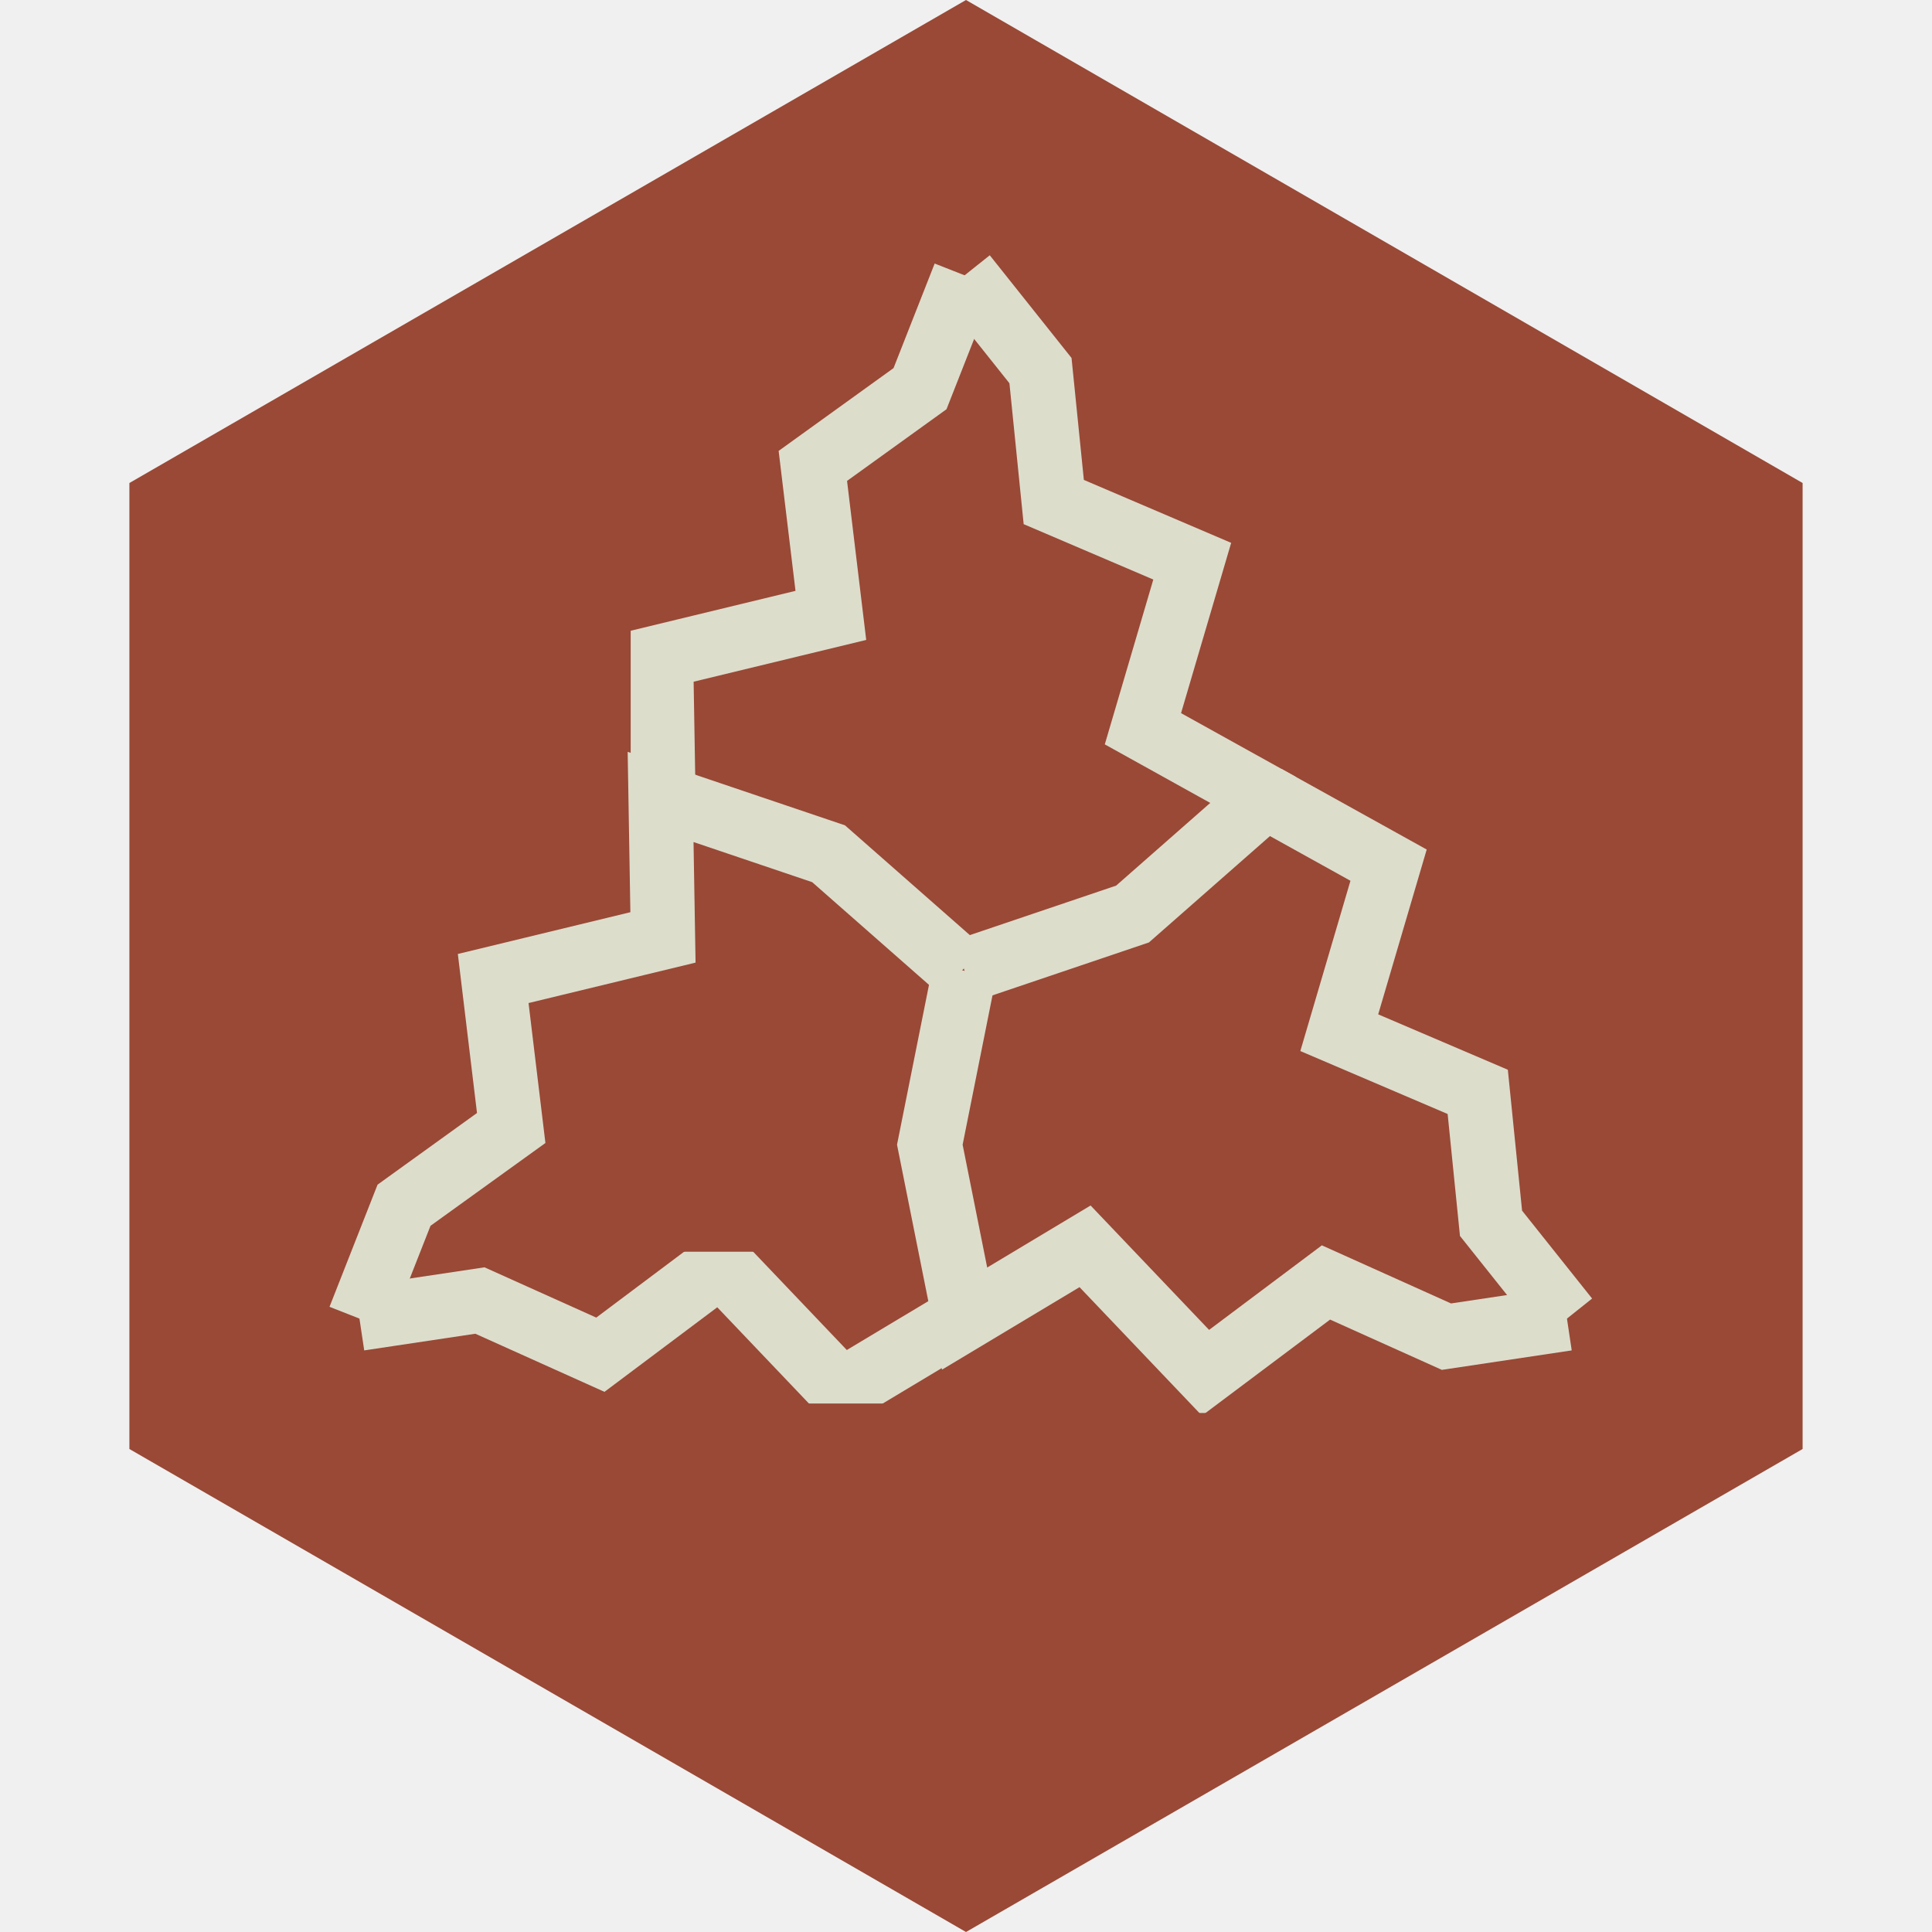
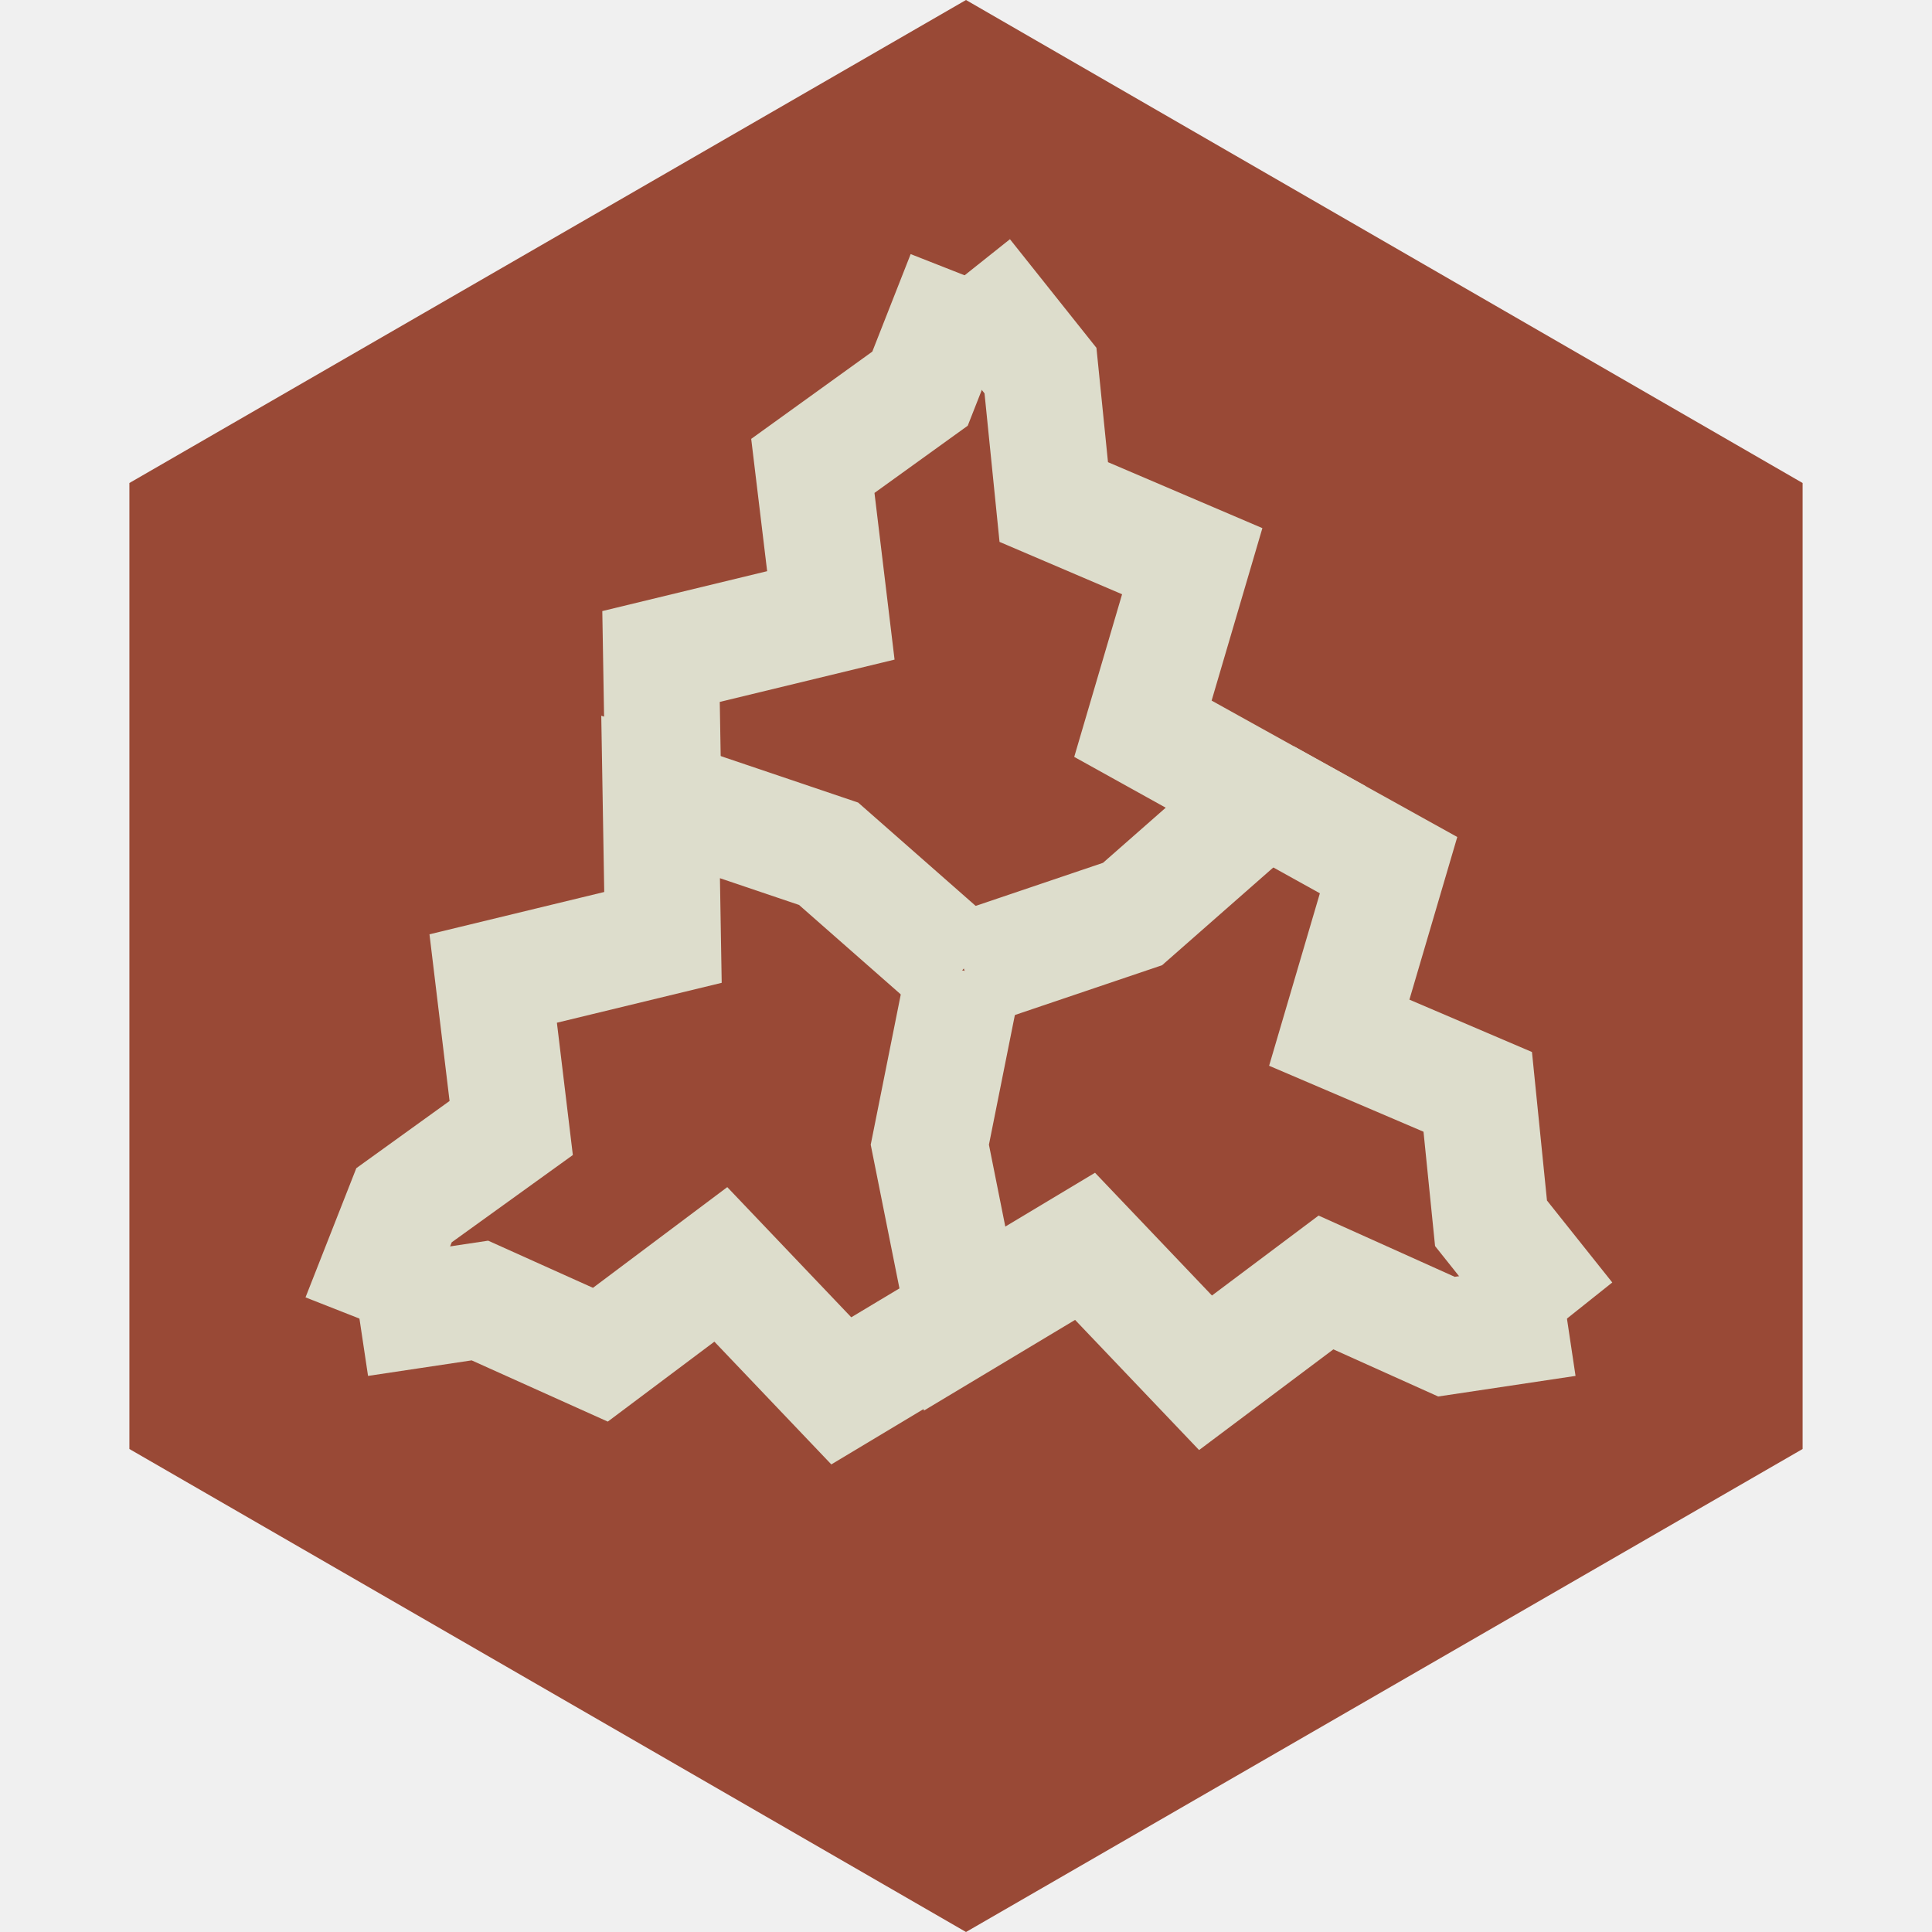
<svg height="40" width="40">
  <path d="M 37.321 30.0 L 20.0 40.0 L 2.679 30 L 2.679 10 L 20 0.0 L 37.321 10 Z" fill="#994936" />
-   <mask id="bodymask" mask-type="luminance">
-     <path d="M 37.321 30.0 L 20.0 40.0 L 2.679 30 L 2.679 10 L 20 0.0 L 37.321 10 Z" fill="white" />
-   </mask>
-   <path d="M 19.971 5.7 L 21.542 7.673 L 21.817 10.394 L 24.684 11.619 L 23.663 15.088 L 26.206 16.5 L 23.448 18.924 L 19.971 20.1 " stroke="#ddddcc" stroke-width="1.332" fill="none" mask="url(#bodymask)" />
-   <path d="M 19.971 5.7 L 19.048 8.047 L 16.829 9.646 L 17.202 12.741 L 13.686 13.592 L 13.735 16.5 " stroke="#ddddcc" stroke-width="1.332" fill="none" mask="url(#bodymask)" />
-   <path d="M 32.442 27.3 L 29.947 27.674 L 27.453 26.552 L 24.959 28.422 L 22.465 25.804 L 19.971 27.3 L 19.251 23.7 L 19.971 20.1 " stroke="#ddddcc" stroke-width="1.332" fill="none" mask="url(#bodymask)" />
-   <path d="M 32.442 27.3 L 30.87 25.327 L 30.595 22.606 L 27.728 21.381 L 28.749 17.912 L 26.206 16.5 " stroke="#ddddcc" stroke-width="1.332" fill="none" mask="url(#bodymask)" />
-   <path d="M 7.442 27.3 L 8.365 24.953 L 10.584 23.354 L 10.211 20.259 L 13.726 19.408 L 13.677 16.5 L 17.155 17.676 L 19.912 20.1 " stroke="#ddddcc" stroke-width="1.332" fill="none" mask="url(#bodymask)" />
-   <path d="M 7.442 27.3 L 9.936 26.926 L 12.43 28.048 L 14.924 26.178 L 17.418 28.796 L 19.912 27.3 " stroke="#ddddcc" stroke-width="1.332" fill="none" mask="url(#bodymask)" />
+   <path d="M 19.971 5.7 L 21.542 7.673 L 21.817 10.394 L 24.684 11.619 L 23.663 15.088 L 26.206 16.5 L 23.448 18.924 L 19.971 20.1 " stroke="#ddddcc" stroke-width="2.4" fill="none" mask="url(#bodymask)" />
+   <path d="M 19.971 5.7 L 19.048 8.047 L 16.829 9.646 L 17.202 12.741 L 13.686 13.592 L 13.735 16.5 " stroke="#ddddcc" stroke-width="2.4" fill="none" mask="url(#bodymask)" />
+   <path d="M 32.442 27.3 L 29.947 27.674 L 27.453 26.552 L 24.959 28.422 L 22.465 25.804 L 19.971 27.3 L 19.251 23.7 L 19.971 20.1 " stroke="#ddddcc" stroke-width="2.4" fill="none" mask="url(#bodymask)" />
+   <path d="M 32.442 27.3 L 30.87 25.327 L 30.595 22.606 L 27.728 21.381 L 28.749 17.912 L 26.206 16.5 " stroke="#ddddcc" stroke-width="2.4" fill="none" mask="url(#bodymask)" />
+   <path d="M 7.442 27.3 L 8.365 24.953 L 10.584 23.354 L 10.211 20.259 L 13.726 19.408 L 13.677 16.5 L 17.155 17.676 L 19.912 20.1 " stroke="#ddddcc" stroke-width="2.4" fill="none" mask="url(#bodymask)" />
+   <path d="M 7.442 27.3 L 9.936 26.926 L 12.43 28.048 L 14.924 26.178 L 17.418 28.796 L 19.912 27.3 " stroke="#ddddcc" stroke-width="2.4" fill="none" mask="url(#bodymask)" />
</svg>
